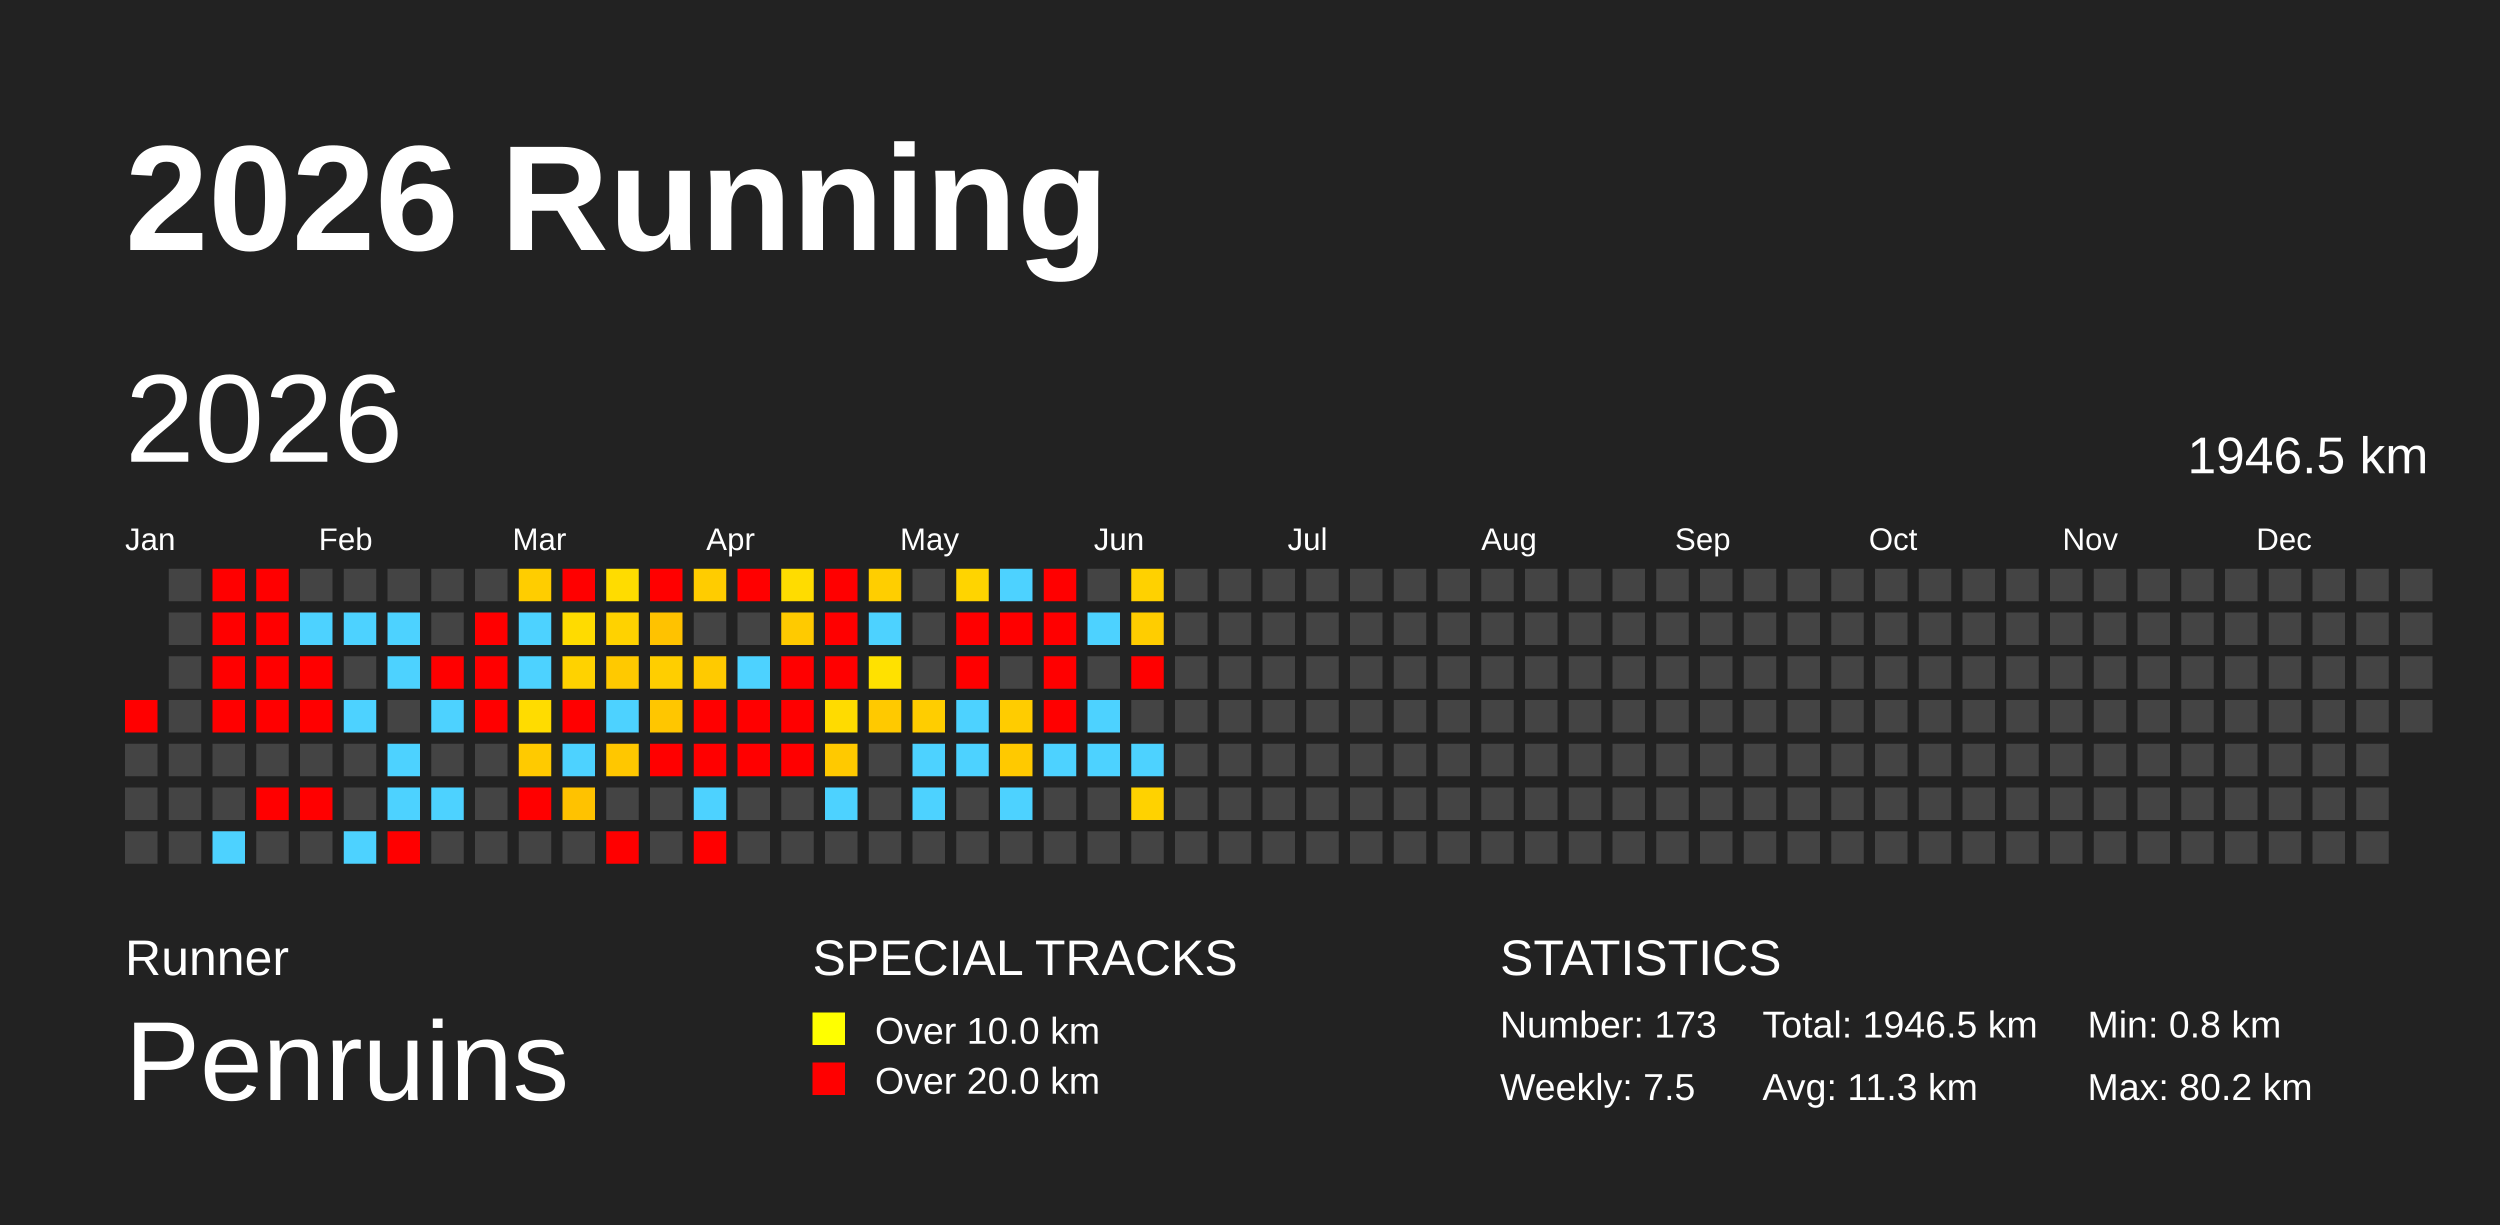
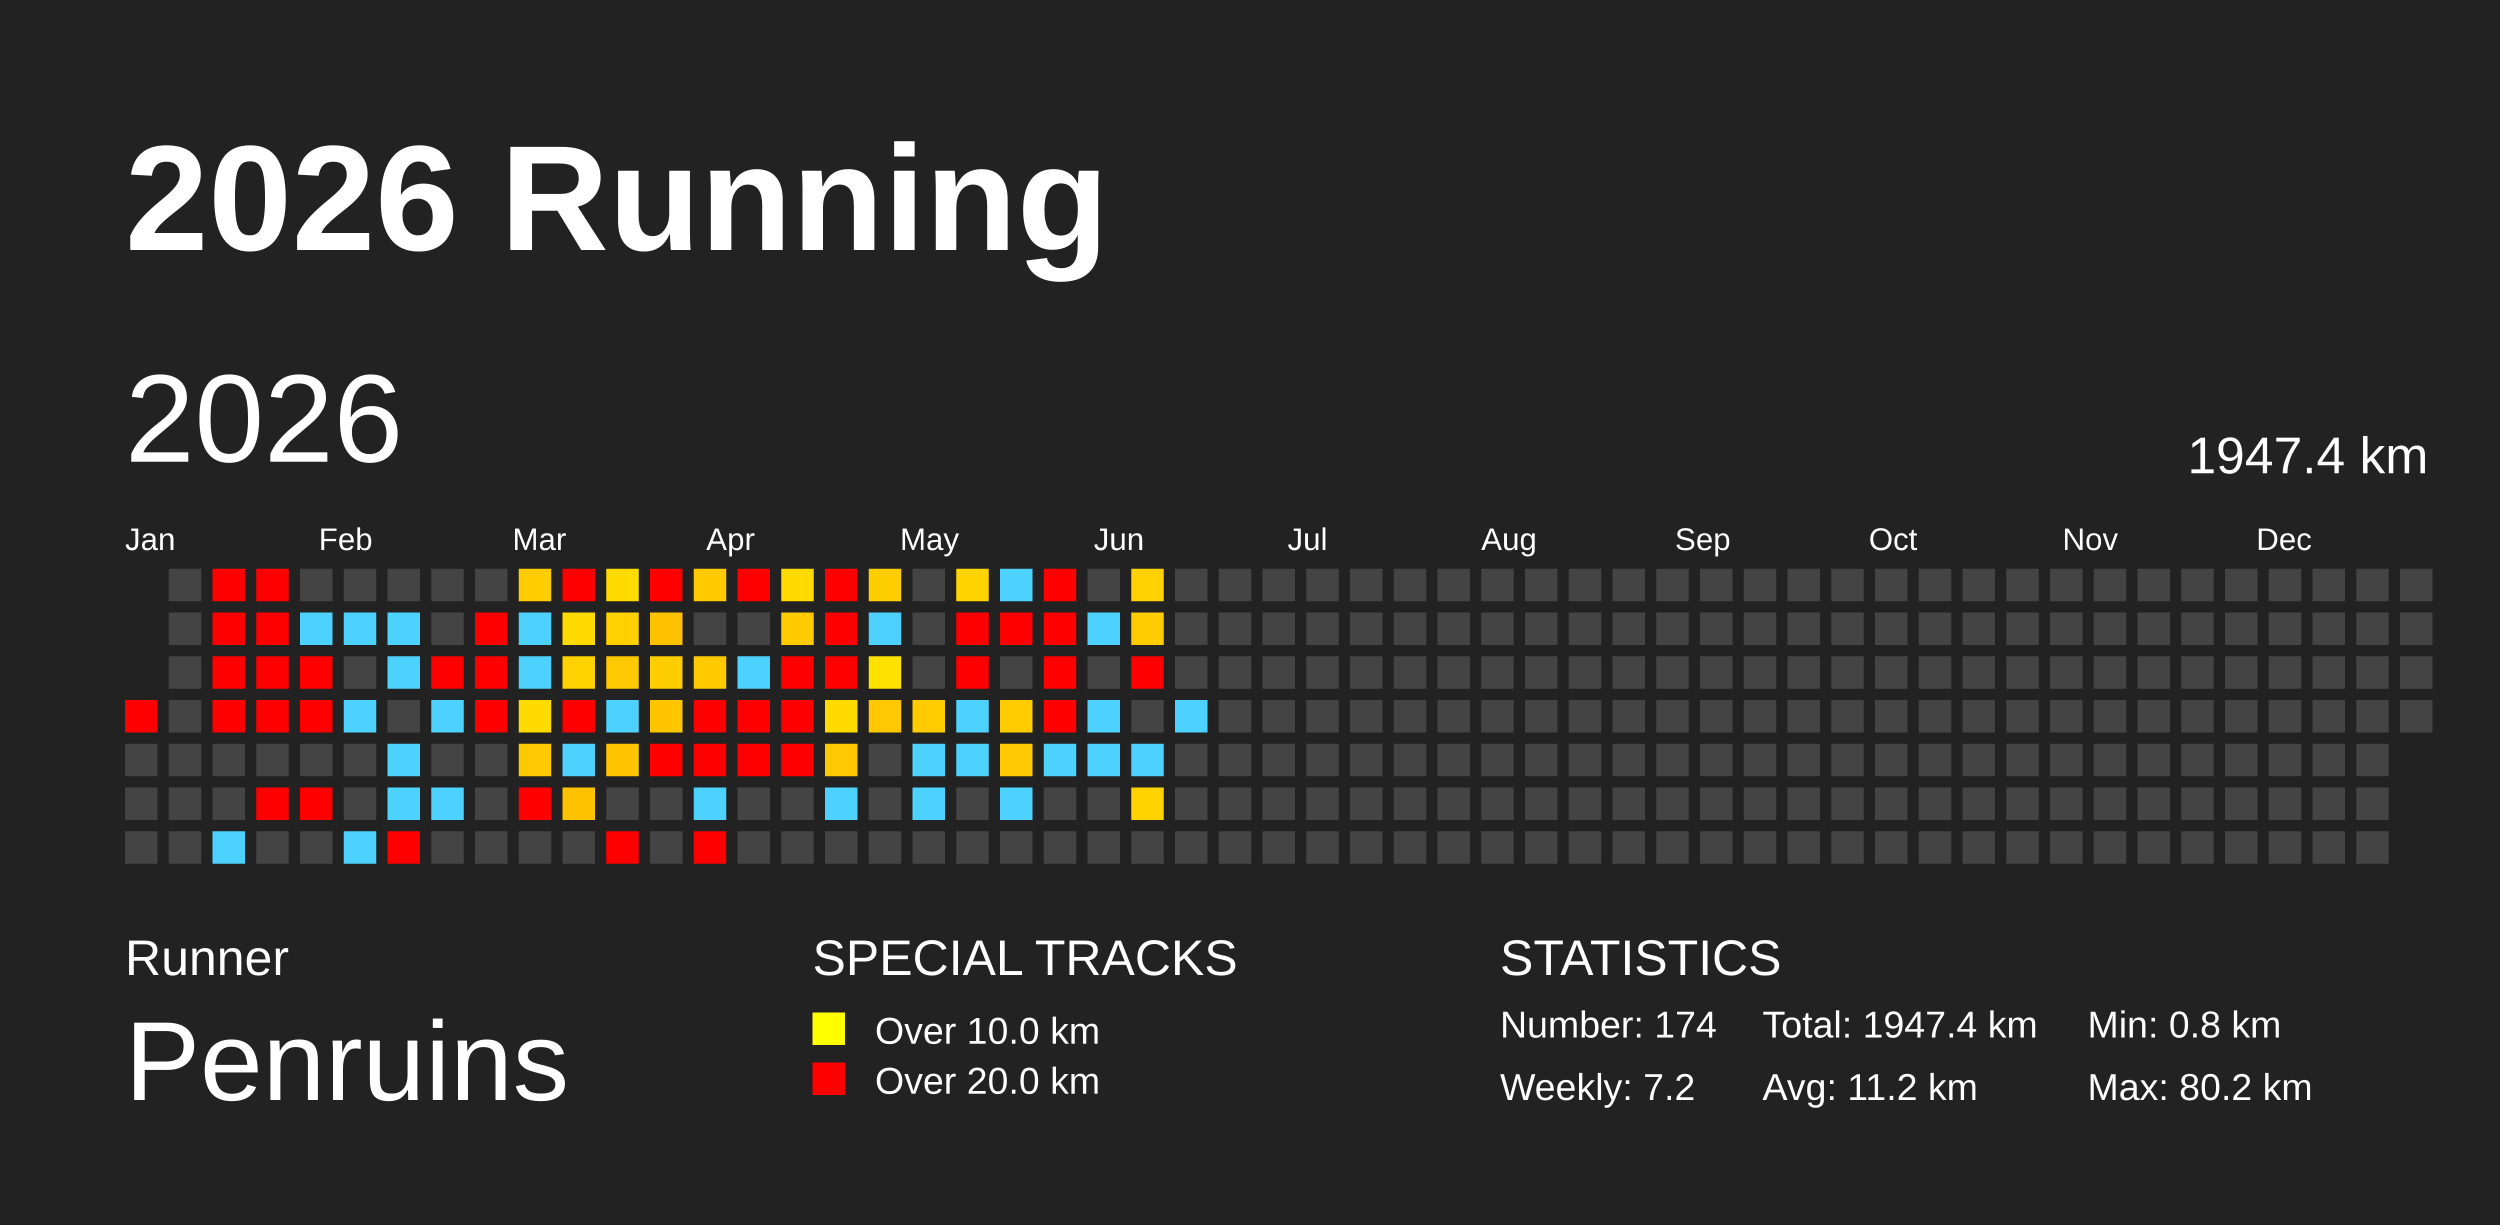
<svg xmlns="http://www.w3.org/2000/svg" baseProfile="full" height="98mm" version="1.1" viewBox="0,0,200,98" width="200mm">
  <defs />
  <rect fill="#222222" height="98" width="200" x="0" y="0" />
  <text fill="#FFFFFF" style="font-size:12px; font-family:Arial; font-weight:bold;" x="10" y="20">2026 Running</text>
  <text fill="#FFFFFF" style="font-size:4px; font-family:Arial" x="10" y="78">Runner</text>
  <text fill="#FFFFFF" style="font-size:9px; font-family:Arial" x="10" y="88">Penruins</text>
  <text fill="#FFFFFF" style="font-size:4px; font-family:Arial" x="65" y="78">SPECIAL TRACKS</text>
  <rect fill="yellow" height="2.6" width="2.6" x="65" y="81" />
  <text fill="#FFFFFF" style="font-size:3px; font-family:Arial" x="70" y="83.5">Over 10.0 km</text>
  <rect fill="red" height="2.6" width="2.6" x="65" y="85" />
  <text fill="#FFFFFF" style="font-size:3px; font-family:Arial" x="70" y="87.5">Over 20.0 km</text>
  <text fill="#FFFFFF" style="font-size:4px; font-family:Arial" x="120" y="78">STATISTICS</text>
-   <text fill="#FFFFFF" style="font-size:3px; font-family:Arial" x="120" y="83">Number: 173</text>
-   <text fill="#FFFFFF" style="font-size:3px; font-family:Arial" x="120" y="88">Weekly: 7.5</text>
-   <text fill="#FFFFFF" style="font-size:3px; font-family:Arial" x="141" y="83">Total: 1946.5 km</text>
-   <text fill="#FFFFFF" style="font-size:3px; font-family:Arial" x="141" y="88">Avg: 11.3 km</text>
+   <text fill="#FFFFFF" style="font-size:3px; font-family:Arial" x="120" y="83">Number: 174</text>
+   <text fill="#FFFFFF" style="font-size:3px; font-family:Arial" x="120" y="88">Weekly: 7.2</text>
+   <text fill="#FFFFFF" style="font-size:3px; font-family:Arial" x="141" y="83">Total: 1947.4 km</text>
+   <text fill="#FFFFFF" style="font-size:3px; font-family:Arial" x="141" y="88">Avg: 11.2 km</text>
  <text fill="#FFFFFF" style="font-size:3px; font-family:Arial" x="167" y="83">Min: 0.8 km</text>
  <text fill="#FFFFFF" style="font-size:3px; font-family:Arial" x="167" y="88">Max: 80.2 km</text>
  <text dominant-baseline="hanging" fill="#FFFFFF" style="font-size:10.0px; font-family:Arial;" x="10" y="30">2026</text>
-   <text dominant-baseline="hanging" fill="#FFFFFF" style="font-size:4.125px; font-family:Arial;" x="175" y="35">1946.5 km</text>
+   <text dominant-baseline="hanging" fill="#FFFFFF" style="font-size:4.125px; font-family:Arial;" x="175" y="35">1947.4 km</text>
  <text fill="#FFFFFF" style="font-size:2.5px; font-family:Arial" x="10.0" y="44">Jan</text>
  <text fill="#FFFFFF" style="font-size:2.5px; font-family:Arial" x="25.5" y="44">Feb</text>
  <text fill="#FFFFFF" style="font-size:2.5px; font-family:Arial" x="41.0" y="44">Mar</text>
  <text fill="#FFFFFF" style="font-size:2.5px; font-family:Arial" x="56.5" y="44">Apr</text>
  <text fill="#FFFFFF" style="font-size:2.5px; font-family:Arial" x="72.0" y="44">May</text>
  <text fill="#FFFFFF" style="font-size:2.5px; font-family:Arial" x="87.5" y="44">Jun</text>
  <text fill="#FFFFFF" style="font-size:2.5px; font-family:Arial" x="103.0" y="44">Jul</text>
  <text fill="#FFFFFF" style="font-size:2.5px; font-family:Arial" x="118.5" y="44">Aug</text>
  <text fill="#FFFFFF" style="font-size:2.5px; font-family:Arial" x="134.0" y="44">Sep</text>
  <text fill="#FFFFFF" style="font-size:2.5px; font-family:Arial" x="149.5" y="44">Oct</text>
  <text fill="#FFFFFF" style="font-size:2.5px; font-family:Arial" x="165.0" y="44">Nov</text>
  <text fill="#FFFFFF" style="font-size:2.5px; font-family:Arial" x="180.5" y="44">Dec</text>
  <rect fill="red" height="2.6" width="2.6" x="10.0" y="56.0" />
  <rect fill="#444444" height="2.6" width="2.6" x="10.0" y="59.5" />
  <rect fill="#444444" height="2.6" width="2.6" x="10.0" y="63.0" />
  <rect fill="#444444" height="2.6" width="2.6" x="10.0" y="66.5" />
  <rect fill="#444444" height="2.6" width="2.6" x="13.5" y="45.5" />
  <rect fill="#444444" height="2.6" width="2.6" x="13.5" y="49.0" />
  <rect fill="#444444" height="2.6" width="2.6" x="13.5" y="52.5" />
  <rect fill="#444444" height="2.6" width="2.6" x="13.5" y="56.0" />
  <rect fill="#444444" height="2.6" width="2.6" x="13.5" y="59.5" />
  <rect fill="#444444" height="2.6" width="2.6" x="13.5" y="63.0" />
  <rect fill="#444444" height="2.6" width="2.6" x="13.5" y="66.5" />
  <rect fill="red" height="2.6" width="2.6" x="17.0" y="45.5" />
  <rect fill="red" height="2.6" width="2.6" x="17.0" y="49.0" />
  <rect fill="red" height="2.6" width="2.6" x="17.0" y="52.5" />
  <rect fill="red" height="2.6" width="2.6" x="17.0" y="56.0" />
  <rect fill="#444444" height="2.6" width="2.6" x="17.0" y="59.5" />
  <rect fill="#444444" height="2.6" width="2.6" x="17.0" y="63.0" />
  <rect fill="#4dd2ff" height="2.6" width="2.6" x="17.0" y="66.5" />
  <rect fill="red" height="2.6" width="2.6" x="20.5" y="45.5" />
  <rect fill="red" height="2.6" width="2.6" x="20.5" y="49.0" />
  <rect fill="red" height="2.6" width="2.6" x="20.5" y="52.5" />
  <rect fill="red" height="2.6" width="2.6" x="20.5" y="56.0" />
  <rect fill="#444444" height="2.6" width="2.6" x="20.5" y="59.5" />
  <rect fill="red" height="2.6" width="2.6" x="20.5" y="63.0" />
  <rect fill="#444444" height="2.6" width="2.6" x="20.5" y="66.5" />
  <rect fill="#444444" height="2.6" width="2.6" x="24.0" y="45.5" />
  <rect fill="#4dd2ff" height="2.6" width="2.6" x="24.0" y="49.0" />
  <rect fill="red" height="2.6" width="2.6" x="24.0" y="52.5" />
  <rect fill="red" height="2.6" width="2.6" x="24.0" y="56.0" />
  <rect fill="#444444" height="2.6" width="2.6" x="24.0" y="59.5" />
  <rect fill="red" height="2.6" width="2.6" x="24.0" y="63.0" />
  <rect fill="#444444" height="2.6" width="2.6" x="24.0" y="66.5" />
  <rect fill="#444444" height="2.6" width="2.6" x="27.5" y="45.5" />
  <rect fill="#4dd2ff" height="2.6" width="2.6" x="27.5" y="49.0" />
  <rect fill="#444444" height="2.6" width="2.6" x="27.5" y="52.5" />
  <rect fill="#4dd2ff" height="2.6" width="2.6" x="27.5" y="56.0" />
  <rect fill="#444444" height="2.6" width="2.6" x="27.5" y="59.5" />
  <rect fill="#444444" height="2.6" width="2.6" x="27.5" y="63.0" />
  <rect fill="#4dd2ff" height="2.6" width="2.6" x="27.5" y="66.5" />
  <rect fill="#444444" height="2.6" width="2.6" x="31.0" y="45.5" />
  <rect fill="#4dd2ff" height="2.6" width="2.6" x="31.0" y="49.0" />
  <rect fill="#4dd2ff" height="2.6" width="2.6" x="31.0" y="52.5" />
  <rect fill="#444444" height="2.6" width="2.6" x="31.0" y="56.0" />
  <rect fill="#4dd2ff" height="2.6" width="2.6" x="31.0" y="59.5" />
  <rect fill="#4dd2ff" height="2.6" width="2.6" x="31.0" y="63.0" />
  <rect fill="red" height="2.6" width="2.6" x="31.0" y="66.5" />
  <rect fill="#444444" height="2.6" width="2.6" x="34.5" y="45.5" />
  <rect fill="#444444" height="2.6" width="2.6" x="34.5" y="49.0" />
  <rect fill="red" height="2.6" width="2.6" x="34.5" y="52.5" />
  <rect fill="#4dd2ff" height="2.6" width="2.6" x="34.5" y="56.0" />
  <rect fill="#444444" height="2.6" width="2.6" x="34.5" y="59.5" />
  <rect fill="#4dd2ff" height="2.6" width="2.6" x="34.5" y="63.0" />
  <rect fill="#444444" height="2.6" width="2.6" x="34.5" y="66.5" />
  <rect fill="#444444" height="2.6" width="2.6" x="38.0" y="45.5" />
  <rect fill="red" height="2.6" width="2.6" x="38.0" y="49.0" />
  <rect fill="red" height="2.6" width="2.6" x="38.0" y="52.5" />
  <rect fill="red" height="2.6" width="2.6" x="38.0" y="56.0" />
  <rect fill="#444444" height="2.6" width="2.6" x="38.0" y="59.5" />
  <rect fill="#444444" height="2.6" width="2.6" x="38.0" y="63.0" />
  <rect fill="#444444" height="2.6" width="2.6" x="38.0" y="66.5" />
-   <rect fill="#ffcd00" height="2.6" width="2.6" x="41.5" y="45.5" />
+   <rect fill="#ffcc00" height="2.6" width="2.6" x="41.5" y="45.5" />
  <rect fill="#4dd2ff" height="2.6" width="2.6" x="41.5" y="49.0" />
  <rect fill="#4dd2ff" height="2.6" width="2.6" x="41.5" y="52.5" />
-   <rect fill="#ffdc00" height="2.6" width="2.6" x="41.5" y="56.0" />
-   <rect fill="#ffca00" height="2.6" width="2.6" x="41.5" y="59.5" />
+   <rect fill="#ffdb00" height="2.6" width="2.6" x="41.5" y="56.0" />
+   <rect fill="#ffc900" height="2.6" width="2.6" x="41.5" y="59.5" />
  <rect fill="red" height="2.6" width="2.6" x="41.5" y="63.0" />
  <rect fill="#444444" height="2.6" width="2.6" x="41.5" y="66.5" />
  <rect fill="red" height="2.6" width="2.6" x="45.0" y="45.5" />
-   <rect fill="#ffdb00" height="2.6" width="2.6" x="45.0" y="49.0" />
+   <rect fill="#ffda00" height="2.6" width="2.6" x="45.0" y="49.0" />
  <rect fill="#ffd200" height="2.6" width="2.6" x="45.0" y="52.5" />
  <rect fill="red" height="2.6" width="2.6" x="45.0" y="56.0" />
  <rect fill="#4dd2ff" height="2.6" width="2.6" x="45.0" y="59.5" />
  <rect fill="#ffc200" height="2.6" width="2.6" x="45.0" y="63.0" />
  <rect fill="#444444" height="2.6" width="2.6" x="45.0" y="66.5" />
-   <rect fill="#ffdc00" height="2.6" width="2.6" x="48.5" y="45.5" />
-   <rect fill="#ffd200" height="2.6" width="2.6" x="48.5" y="49.0" />
+   <rect fill="#ffdb00" height="2.6" width="2.6" x="48.5" y="45.5" />
+   <rect fill="#ffd100" height="2.6" width="2.6" x="48.5" y="49.0" />
  <rect fill="#ffc900" height="2.6" width="2.6" x="48.5" y="52.5" />
  <rect fill="#4dd2ff" height="2.6" width="2.6" x="48.5" y="56.0" />
-   <rect fill="#ffc700" height="2.6" width="2.6" x="48.5" y="59.5" />
+   <rect fill="#ffc600" height="2.6" width="2.6" x="48.5" y="59.5" />
  <rect fill="#444444" height="2.6" width="2.6" x="48.5" y="63.0" />
  <rect fill="red" height="2.6" width="2.6" x="48.5" y="66.5" />
  <rect fill="red" height="2.6" width="2.6" x="52.0" y="45.5" />
  <rect fill="#ffc200" height="2.6" width="2.6" x="52.0" y="49.0" />
  <rect fill="#ffce00" height="2.6" width="2.6" x="52.0" y="52.5" />
  <rect fill="#ffc600" height="2.6" width="2.6" x="52.0" y="56.0" />
  <rect fill="red" height="2.6" width="2.6" x="52.0" y="59.5" />
  <rect fill="#444444" height="2.6" width="2.6" x="52.0" y="63.0" />
  <rect fill="#444444" height="2.6" width="2.6" x="52.0" y="66.5" />
-   <rect fill="#ffcc00" height="2.6" width="2.6" x="55.5" y="45.5" />
+   <rect fill="#ffcb00" height="2.6" width="2.6" x="55.5" y="45.5" />
  <rect fill="#444444" height="2.6" width="2.6" x="55.5" y="49.0" />
  <rect fill="#ffca00" height="2.6" width="2.6" x="55.5" y="52.5" />
  <rect fill="red" height="2.6" width="2.6" x="55.5" y="56.0" />
  <rect fill="red" height="2.6" width="2.6" x="55.5" y="59.5" />
  <rect fill="#4dd2ff" height="2.6" width="2.6" x="55.5" y="63.0" />
  <rect fill="red" height="2.6" width="2.6" x="55.5" y="66.5" />
  <rect fill="red" height="2.6" width="2.6" x="59.0" y="45.5" />
  <rect fill="#444444" height="2.6" width="2.6" x="59.0" y="49.0" />
  <rect fill="#4dd2ff" height="2.6" width="2.6" x="59.0" y="52.5" />
  <rect fill="red" height="2.6" width="2.6" x="59.0" y="56.0" />
  <rect fill="red" height="2.6" width="2.6" x="59.0" y="59.5" />
  <rect fill="#444444" height="2.6" width="2.6" x="59.0" y="63.0" />
  <rect fill="#444444" height="2.6" width="2.6" x="59.0" y="66.5" />
-   <rect fill="#ffdc00" height="2.6" width="2.6" x="62.5" y="45.5" />
+   <rect fill="#ffdb00" height="2.6" width="2.6" x="62.5" y="45.5" />
  <rect fill="#ffca00" height="2.6" width="2.6" x="62.5" y="49.0" />
  <rect fill="red" height="2.6" width="2.6" x="62.5" y="52.5" />
  <rect fill="red" height="2.6" width="2.6" x="62.5" y="56.0" />
  <rect fill="red" height="2.6" width="2.6" x="62.5" y="59.5" />
  <rect fill="#444444" height="2.6" width="2.6" x="62.5" y="63.0" />
  <rect fill="#444444" height="2.6" width="2.6" x="62.5" y="66.5" />
  <rect fill="red" height="2.6" width="2.6" x="66.0" y="45.5" />
  <rect fill="red" height="2.6" width="2.6" x="66.0" y="49.0" />
  <rect fill="red" height="2.6" width="2.6" x="66.0" y="52.5" />
  <rect fill="#ffdb00" height="2.6" width="2.6" x="66.0" y="56.0" />
-   <rect fill="#ffc900" height="2.6" width="2.6" x="66.0" y="59.5" />
+   <rect fill="#ffc800" height="2.6" width="2.6" x="66.0" y="59.5" />
  <rect fill="#4dd2ff" height="2.6" width="2.6" x="66.0" y="63.0" />
  <rect fill="#444444" height="2.6" width="2.6" x="66.0" y="66.5" />
  <rect fill="#ffce00" height="2.6" width="2.6" x="69.5" y="45.5" />
  <rect fill="#4dd2ff" height="2.6" width="2.6" x="69.5" y="49.0" />
  <rect fill="#ffe100" height="2.6" width="2.6" x="69.5" y="52.5" />
-   <rect fill="#ffc900" height="2.6" width="2.6" x="69.5" y="56.0" />
+   <rect fill="#ffc800" height="2.6" width="2.6" x="69.5" y="56.0" />
  <rect fill="#444444" height="2.6" width="2.6" x="69.5" y="59.5" />
  <rect fill="#444444" height="2.6" width="2.6" x="69.5" y="63.0" />
  <rect fill="#444444" height="2.6" width="2.6" x="69.5" y="66.5" />
  <rect fill="#444444" height="2.6" width="2.6" x="73.0" y="45.5" />
  <rect fill="#444444" height="2.6" width="2.6" x="73.0" y="49.0" />
  <rect fill="#444444" height="2.6" width="2.6" x="73.0" y="52.5" />
-   <rect fill="#ffcd00" height="2.6" width="2.6" x="73.0" y="56.0" />
+   <rect fill="#ffcc00" height="2.6" width="2.6" x="73.0" y="56.0" />
  <rect fill="#4dd2ff" height="2.6" width="2.6" x="73.0" y="59.5" />
  <rect fill="#4dd2ff" height="2.6" width="2.6" x="73.0" y="63.0" />
  <rect fill="#444444" height="2.6" width="2.6" x="73.0" y="66.5" />
-   <rect fill="#ffd400" height="2.6" width="2.6" x="76.5" y="45.5" />
+   <rect fill="#ffd300" height="2.6" width="2.6" x="76.5" y="45.5" />
  <rect fill="red" height="2.6" width="2.6" x="76.5" y="49.0" />
  <rect fill="red" height="2.6" width="2.6" x="76.5" y="52.5" />
  <rect fill="#4dd2ff" height="2.6" width="2.6" x="76.5" y="56.0" />
  <rect fill="#4dd2ff" height="2.6" width="2.6" x="76.5" y="59.5" />
  <rect fill="#444444" height="2.6" width="2.6" x="76.5" y="63.0" />
  <rect fill="#444444" height="2.6" width="2.6" x="76.5" y="66.5" />
  <rect fill="#4dd2ff" height="2.6" width="2.6" x="80.0" y="45.5" />
  <rect fill="red" height="2.6" width="2.6" x="80.0" y="49.0" />
  <rect fill="#444444" height="2.6" width="2.6" x="80.0" y="52.5" />
  <rect fill="#ffcc00" height="2.6" width="2.6" x="80.0" y="56.0" />
  <rect fill="#ffc900" height="2.6" width="2.6" x="80.0" y="59.5" />
  <rect fill="#4dd2ff" height="2.6" width="2.6" x="80.0" y="63.0" />
  <rect fill="#444444" height="2.6" width="2.6" x="80.0" y="66.5" />
  <rect fill="red" height="2.6" width="2.6" x="83.5" y="45.5" />
  <rect fill="red" height="2.6" width="2.6" x="83.5" y="49.0" />
  <rect fill="red" height="2.6" width="2.6" x="83.5" y="52.5" />
  <rect fill="red" height="2.6" width="2.6" x="83.5" y="56.0" />
  <rect fill="#4dd2ff" height="2.6" width="2.6" x="83.5" y="59.5" />
  <rect fill="#444444" height="2.6" width="2.6" x="83.5" y="63.0" />
  <rect fill="#444444" height="2.6" width="2.6" x="83.5" y="66.5" />
  <rect fill="#444444" height="2.6" width="2.6" x="87.0" y="45.5" />
  <rect fill="#4dd2ff" height="2.6" width="2.6" x="87.0" y="49.0" />
  <rect fill="#444444" height="2.6" width="2.6" x="87.0" y="52.5" />
  <rect fill="#4dd2ff" height="2.6" width="2.6" x="87.0" y="56.0" />
  <rect fill="#4dd2ff" height="2.6" width="2.6" x="87.0" y="59.5" />
  <rect fill="#444444" height="2.6" width="2.6" x="87.0" y="63.0" />
  <rect fill="#444444" height="2.6" width="2.6" x="87.0" y="66.5" />
  <rect fill="#ffd100" height="2.6" width="2.6" x="90.5" y="45.5" />
-   <rect fill="#ffcd00" height="2.6" width="2.6" x="90.5" y="49.0" />
+   <rect fill="#ffcc00" height="2.6" width="2.6" x="90.5" y="49.0" />
  <rect fill="red" height="2.6" width="2.6" x="90.5" y="52.5" />
  <rect fill="#444444" height="2.6" width="2.6" x="90.5" y="56.0" />
  <rect fill="#4dd2ff" height="2.6" width="2.6" x="90.5" y="59.5" />
  <rect fill="#ffd200" height="2.6" width="2.6" x="90.5" y="63.0" />
  <rect fill="#444444" height="2.6" width="2.6" x="90.5" y="66.5" />
  <rect fill="#444444" height="2.6" width="2.6" x="94.0" y="45.5" />
  <rect fill="#444444" height="2.6" width="2.6" x="94.0" y="49.0" />
  <rect fill="#444444" height="2.6" width="2.6" x="94.0" y="52.5" />
-   <rect fill="#444444" height="2.6" width="2.6" x="94.0" y="56.0" />
+   <rect fill="#4dd2ff" height="2.6" width="2.6" x="94.0" y="56.0" />
  <rect fill="#444444" height="2.6" width="2.6" x="94.0" y="59.5" />
  <rect fill="#444444" height="2.6" width="2.6" x="94.0" y="63.0" />
  <rect fill="#444444" height="2.6" width="2.6" x="94.0" y="66.5" />
  <rect fill="#444444" height="2.6" width="2.6" x="97.5" y="45.5" />
  <rect fill="#444444" height="2.6" width="2.6" x="97.5" y="49.0" />
  <rect fill="#444444" height="2.6" width="2.6" x="97.5" y="52.5" />
  <rect fill="#444444" height="2.6" width="2.6" x="97.5" y="56.0" />
  <rect fill="#444444" height="2.6" width="2.6" x="97.5" y="59.5" />
  <rect fill="#444444" height="2.6" width="2.6" x="97.5" y="63.0" />
  <rect fill="#444444" height="2.6" width="2.6" x="97.5" y="66.5" />
  <rect fill="#444444" height="2.6" width="2.6" x="101.0" y="45.5" />
  <rect fill="#444444" height="2.6" width="2.6" x="101.0" y="49.0" />
  <rect fill="#444444" height="2.6" width="2.6" x="101.0" y="52.5" />
  <rect fill="#444444" height="2.6" width="2.6" x="101.0" y="56.0" />
  <rect fill="#444444" height="2.6" width="2.6" x="101.0" y="59.5" />
  <rect fill="#444444" height="2.6" width="2.6" x="101.0" y="63.0" />
  <rect fill="#444444" height="2.6" width="2.6" x="101.0" y="66.5" />
  <rect fill="#444444" height="2.6" width="2.6" x="104.5" y="45.5" />
  <rect fill="#444444" height="2.6" width="2.6" x="104.5" y="49.0" />
  <rect fill="#444444" height="2.6" width="2.6" x="104.5" y="52.5" />
  <rect fill="#444444" height="2.6" width="2.6" x="104.5" y="56.0" />
  <rect fill="#444444" height="2.6" width="2.6" x="104.5" y="59.5" />
  <rect fill="#444444" height="2.6" width="2.6" x="104.5" y="63.0" />
  <rect fill="#444444" height="2.6" width="2.6" x="104.5" y="66.5" />
  <rect fill="#444444" height="2.6" width="2.6" x="108.0" y="45.5" />
  <rect fill="#444444" height="2.6" width="2.6" x="108.0" y="49.0" />
  <rect fill="#444444" height="2.6" width="2.6" x="108.0" y="52.5" />
  <rect fill="#444444" height="2.6" width="2.6" x="108.0" y="56.0" />
  <rect fill="#444444" height="2.6" width="2.6" x="108.0" y="59.5" />
  <rect fill="#444444" height="2.6" width="2.6" x="108.0" y="63.0" />
  <rect fill="#444444" height="2.6" width="2.6" x="108.0" y="66.5" />
  <rect fill="#444444" height="2.6" width="2.6" x="111.5" y="45.5" />
  <rect fill="#444444" height="2.6" width="2.6" x="111.5" y="49.0" />
  <rect fill="#444444" height="2.6" width="2.6" x="111.5" y="52.5" />
  <rect fill="#444444" height="2.6" width="2.6" x="111.5" y="56.0" />
  <rect fill="#444444" height="2.6" width="2.6" x="111.5" y="59.5" />
  <rect fill="#444444" height="2.6" width="2.6" x="111.5" y="63.0" />
  <rect fill="#444444" height="2.6" width="2.6" x="111.5" y="66.5" />
  <rect fill="#444444" height="2.6" width="2.6" x="115.0" y="45.5" />
  <rect fill="#444444" height="2.6" width="2.6" x="115.0" y="49.0" />
  <rect fill="#444444" height="2.6" width="2.6" x="115.0" y="52.5" />
  <rect fill="#444444" height="2.6" width="2.6" x="115.0" y="56.0" />
  <rect fill="#444444" height="2.6" width="2.6" x="115.0" y="59.5" />
  <rect fill="#444444" height="2.6" width="2.6" x="115.0" y="63.0" />
  <rect fill="#444444" height="2.6" width="2.6" x="115.0" y="66.5" />
  <rect fill="#444444" height="2.6" width="2.6" x="118.5" y="45.5" />
  <rect fill="#444444" height="2.6" width="2.6" x="118.5" y="49.0" />
  <rect fill="#444444" height="2.6" width="2.6" x="118.5" y="52.5" />
  <rect fill="#444444" height="2.6" width="2.6" x="118.5" y="56.0" />
  <rect fill="#444444" height="2.6" width="2.6" x="118.5" y="59.5" />
  <rect fill="#444444" height="2.6" width="2.6" x="118.5" y="63.0" />
  <rect fill="#444444" height="2.6" width="2.6" x="118.5" y="66.5" />
  <rect fill="#444444" height="2.6" width="2.6" x="122.0" y="45.5" />
  <rect fill="#444444" height="2.6" width="2.6" x="122.0" y="49.0" />
  <rect fill="#444444" height="2.6" width="2.6" x="122.0" y="52.5" />
  <rect fill="#444444" height="2.6" width="2.6" x="122.0" y="56.0" />
  <rect fill="#444444" height="2.6" width="2.6" x="122.0" y="59.5" />
  <rect fill="#444444" height="2.6" width="2.6" x="122.0" y="63.0" />
  <rect fill="#444444" height="2.6" width="2.6" x="122.0" y="66.5" />
  <rect fill="#444444" height="2.6" width="2.6" x="125.5" y="45.5" />
  <rect fill="#444444" height="2.6" width="2.6" x="125.5" y="49.0" />
  <rect fill="#444444" height="2.6" width="2.6" x="125.5" y="52.5" />
  <rect fill="#444444" height="2.6" width="2.6" x="125.5" y="56.0" />
  <rect fill="#444444" height="2.6" width="2.6" x="125.5" y="59.5" />
  <rect fill="#444444" height="2.6" width="2.6" x="125.5" y="63.0" />
  <rect fill="#444444" height="2.6" width="2.6" x="125.5" y="66.5" />
  <rect fill="#444444" height="2.6" width="2.6" x="129.0" y="45.5" />
  <rect fill="#444444" height="2.6" width="2.6" x="129.0" y="49.0" />
  <rect fill="#444444" height="2.6" width="2.6" x="129.0" y="52.5" />
  <rect fill="#444444" height="2.6" width="2.6" x="129.0" y="56.0" />
  <rect fill="#444444" height="2.6" width="2.6" x="129.0" y="59.5" />
  <rect fill="#444444" height="2.6" width="2.6" x="129.0" y="63.0" />
  <rect fill="#444444" height="2.6" width="2.6" x="129.0" y="66.5" />
  <rect fill="#444444" height="2.6" width="2.6" x="132.5" y="45.5" />
  <rect fill="#444444" height="2.6" width="2.6" x="132.5" y="49.0" />
  <rect fill="#444444" height="2.6" width="2.6" x="132.5" y="52.5" />
  <rect fill="#444444" height="2.6" width="2.6" x="132.5" y="56.0" />
  <rect fill="#444444" height="2.6" width="2.6" x="132.5" y="59.5" />
  <rect fill="#444444" height="2.6" width="2.6" x="132.5" y="63.0" />
  <rect fill="#444444" height="2.6" width="2.6" x="132.5" y="66.5" />
  <rect fill="#444444" height="2.6" width="2.6" x="136.0" y="45.5" />
  <rect fill="#444444" height="2.6" width="2.6" x="136.0" y="49.0" />
  <rect fill="#444444" height="2.6" width="2.6" x="136.0" y="52.5" />
  <rect fill="#444444" height="2.6" width="2.6" x="136.0" y="56.0" />
  <rect fill="#444444" height="2.6" width="2.6" x="136.0" y="59.5" />
  <rect fill="#444444" height="2.6" width="2.6" x="136.0" y="63.0" />
  <rect fill="#444444" height="2.6" width="2.6" x="136.0" y="66.5" />
  <rect fill="#444444" height="2.6" width="2.6" x="139.5" y="45.5" />
  <rect fill="#444444" height="2.6" width="2.6" x="139.5" y="49.0" />
  <rect fill="#444444" height="2.6" width="2.6" x="139.5" y="52.5" />
  <rect fill="#444444" height="2.6" width="2.6" x="139.5" y="56.0" />
  <rect fill="#444444" height="2.6" width="2.6" x="139.5" y="59.5" />
  <rect fill="#444444" height="2.6" width="2.6" x="139.5" y="63.0" />
  <rect fill="#444444" height="2.6" width="2.6" x="139.5" y="66.5" />
  <rect fill="#444444" height="2.6" width="2.6" x="143.0" y="45.5" />
  <rect fill="#444444" height="2.6" width="2.6" x="143.0" y="49.0" />
  <rect fill="#444444" height="2.6" width="2.6" x="143.0" y="52.5" />
  <rect fill="#444444" height="2.6" width="2.6" x="143.0" y="56.0" />
  <rect fill="#444444" height="2.6" width="2.6" x="143.0" y="59.5" />
  <rect fill="#444444" height="2.6" width="2.6" x="143.0" y="63.0" />
  <rect fill="#444444" height="2.6" width="2.6" x="143.0" y="66.5" />
  <rect fill="#444444" height="2.6" width="2.6" x="146.5" y="45.5" />
  <rect fill="#444444" height="2.6" width="2.6" x="146.5" y="49.0" />
  <rect fill="#444444" height="2.6" width="2.6" x="146.5" y="52.5" />
  <rect fill="#444444" height="2.6" width="2.6" x="146.5" y="56.0" />
  <rect fill="#444444" height="2.6" width="2.6" x="146.5" y="59.5" />
  <rect fill="#444444" height="2.6" width="2.6" x="146.5" y="63.0" />
  <rect fill="#444444" height="2.6" width="2.6" x="146.5" y="66.5" />
  <rect fill="#444444" height="2.6" width="2.6" x="150.0" y="45.5" />
  <rect fill="#444444" height="2.6" width="2.6" x="150.0" y="49.0" />
  <rect fill="#444444" height="2.6" width="2.6" x="150.0" y="52.5" />
  <rect fill="#444444" height="2.6" width="2.6" x="150.0" y="56.0" />
  <rect fill="#444444" height="2.6" width="2.6" x="150.0" y="59.5" />
  <rect fill="#444444" height="2.6" width="2.6" x="150.0" y="63.0" />
  <rect fill="#444444" height="2.6" width="2.6" x="150.0" y="66.5" />
  <rect fill="#444444" height="2.6" width="2.6" x="153.5" y="45.5" />
  <rect fill="#444444" height="2.6" width="2.6" x="153.5" y="49.0" />
  <rect fill="#444444" height="2.6" width="2.6" x="153.5" y="52.5" />
  <rect fill="#444444" height="2.6" width="2.6" x="153.5" y="56.0" />
  <rect fill="#444444" height="2.6" width="2.6" x="153.5" y="59.5" />
  <rect fill="#444444" height="2.6" width="2.6" x="153.5" y="63.0" />
  <rect fill="#444444" height="2.6" width="2.6" x="153.5" y="66.5" />
  <rect fill="#444444" height="2.6" width="2.6" x="157.0" y="45.5" />
  <rect fill="#444444" height="2.6" width="2.6" x="157.0" y="49.0" />
  <rect fill="#444444" height="2.6" width="2.6" x="157.0" y="52.5" />
  <rect fill="#444444" height="2.6" width="2.6" x="157.0" y="56.0" />
  <rect fill="#444444" height="2.6" width="2.6" x="157.0" y="59.5" />
  <rect fill="#444444" height="2.6" width="2.6" x="157.0" y="63.0" />
  <rect fill="#444444" height="2.6" width="2.6" x="157.0" y="66.5" />
  <rect fill="#444444" height="2.6" width="2.6" x="160.5" y="45.5" />
  <rect fill="#444444" height="2.6" width="2.6" x="160.5" y="49.0" />
  <rect fill="#444444" height="2.6" width="2.6" x="160.5" y="52.5" />
  <rect fill="#444444" height="2.6" width="2.6" x="160.5" y="56.0" />
  <rect fill="#444444" height="2.6" width="2.6" x="160.5" y="59.5" />
  <rect fill="#444444" height="2.6" width="2.6" x="160.5" y="63.0" />
  <rect fill="#444444" height="2.6" width="2.6" x="160.5" y="66.5" />
  <rect fill="#444444" height="2.6" width="2.6" x="164.0" y="45.5" />
  <rect fill="#444444" height="2.6" width="2.6" x="164.0" y="49.0" />
  <rect fill="#444444" height="2.6" width="2.6" x="164.0" y="52.5" />
  <rect fill="#444444" height="2.6" width="2.6" x="164.0" y="56.0" />
  <rect fill="#444444" height="2.6" width="2.6" x="164.0" y="59.5" />
  <rect fill="#444444" height="2.6" width="2.6" x="164.0" y="63.0" />
  <rect fill="#444444" height="2.6" width="2.6" x="164.0" y="66.5" />
  <rect fill="#444444" height="2.6" width="2.6" x="167.5" y="45.5" />
  <rect fill="#444444" height="2.6" width="2.6" x="167.5" y="49.0" />
  <rect fill="#444444" height="2.6" width="2.6" x="167.5" y="52.5" />
  <rect fill="#444444" height="2.6" width="2.6" x="167.5" y="56.0" />
  <rect fill="#444444" height="2.6" width="2.6" x="167.5" y="59.5" />
  <rect fill="#444444" height="2.6" width="2.6" x="167.5" y="63.0" />
  <rect fill="#444444" height="2.6" width="2.6" x="167.5" y="66.5" />
  <rect fill="#444444" height="2.6" width="2.6" x="171.0" y="45.5" />
  <rect fill="#444444" height="2.6" width="2.6" x="171.0" y="49.0" />
  <rect fill="#444444" height="2.6" width="2.6" x="171.0" y="52.5" />
  <rect fill="#444444" height="2.6" width="2.6" x="171.0" y="56.0" />
  <rect fill="#444444" height="2.6" width="2.6" x="171.0" y="59.5" />
  <rect fill="#444444" height="2.6" width="2.6" x="171.0" y="63.0" />
  <rect fill="#444444" height="2.6" width="2.6" x="171.0" y="66.5" />
  <rect fill="#444444" height="2.6" width="2.6" x="174.5" y="45.5" />
  <rect fill="#444444" height="2.6" width="2.6" x="174.5" y="49.0" />
  <rect fill="#444444" height="2.6" width="2.6" x="174.5" y="52.5" />
  <rect fill="#444444" height="2.6" width="2.6" x="174.5" y="56.0" />
  <rect fill="#444444" height="2.6" width="2.6" x="174.5" y="59.5" />
  <rect fill="#444444" height="2.6" width="2.6" x="174.5" y="63.0" />
  <rect fill="#444444" height="2.6" width="2.6" x="174.5" y="66.5" />
  <rect fill="#444444" height="2.6" width="2.6" x="178.0" y="45.5" />
  <rect fill="#444444" height="2.6" width="2.6" x="178.0" y="49.0" />
  <rect fill="#444444" height="2.6" width="2.6" x="178.0" y="52.5" />
  <rect fill="#444444" height="2.6" width="2.6" x="178.0" y="56.0" />
  <rect fill="#444444" height="2.6" width="2.6" x="178.0" y="59.5" />
  <rect fill="#444444" height="2.6" width="2.6" x="178.0" y="63.0" />
  <rect fill="#444444" height="2.6" width="2.6" x="178.0" y="66.5" />
  <rect fill="#444444" height="2.6" width="2.6" x="181.5" y="45.5" />
  <rect fill="#444444" height="2.6" width="2.6" x="181.5" y="49.0" />
  <rect fill="#444444" height="2.6" width="2.6" x="181.5" y="52.5" />
  <rect fill="#444444" height="2.6" width="2.6" x="181.5" y="56.0" />
  <rect fill="#444444" height="2.6" width="2.6" x="181.5" y="59.5" />
  <rect fill="#444444" height="2.6" width="2.6" x="181.5" y="63.0" />
  <rect fill="#444444" height="2.6" width="2.6" x="181.5" y="66.5" />
  <rect fill="#444444" height="2.6" width="2.6" x="185.0" y="45.5" />
  <rect fill="#444444" height="2.6" width="2.6" x="185.0" y="49.0" />
  <rect fill="#444444" height="2.6" width="2.6" x="185.0" y="52.5" />
  <rect fill="#444444" height="2.6" width="2.6" x="185.0" y="56.0" />
  <rect fill="#444444" height="2.6" width="2.6" x="185.0" y="59.5" />
  <rect fill="#444444" height="2.6" width="2.6" x="185.0" y="63.0" />
  <rect fill="#444444" height="2.6" width="2.6" x="185.0" y="66.5" />
  <rect fill="#444444" height="2.6" width="2.6" x="188.5" y="45.5" />
  <rect fill="#444444" height="2.6" width="2.6" x="188.5" y="49.0" />
  <rect fill="#444444" height="2.6" width="2.6" x="188.5" y="52.5" />
  <rect fill="#444444" height="2.6" width="2.6" x="188.5" y="56.0" />
  <rect fill="#444444" height="2.6" width="2.6" x="188.5" y="59.5" />
  <rect fill="#444444" height="2.6" width="2.6" x="188.5" y="63.0" />
  <rect fill="#444444" height="2.6" width="2.6" x="188.5" y="66.5" />
  <rect fill="#444444" height="2.6" width="2.6" x="192.0" y="45.5" />
  <rect fill="#444444" height="2.6" width="2.6" x="192.0" y="49.0" />
  <rect fill="#444444" height="2.6" width="2.6" x="192.0" y="52.5" />
  <rect fill="#444444" height="2.6" width="2.6" x="192.0" y="56.0" />
</svg>
